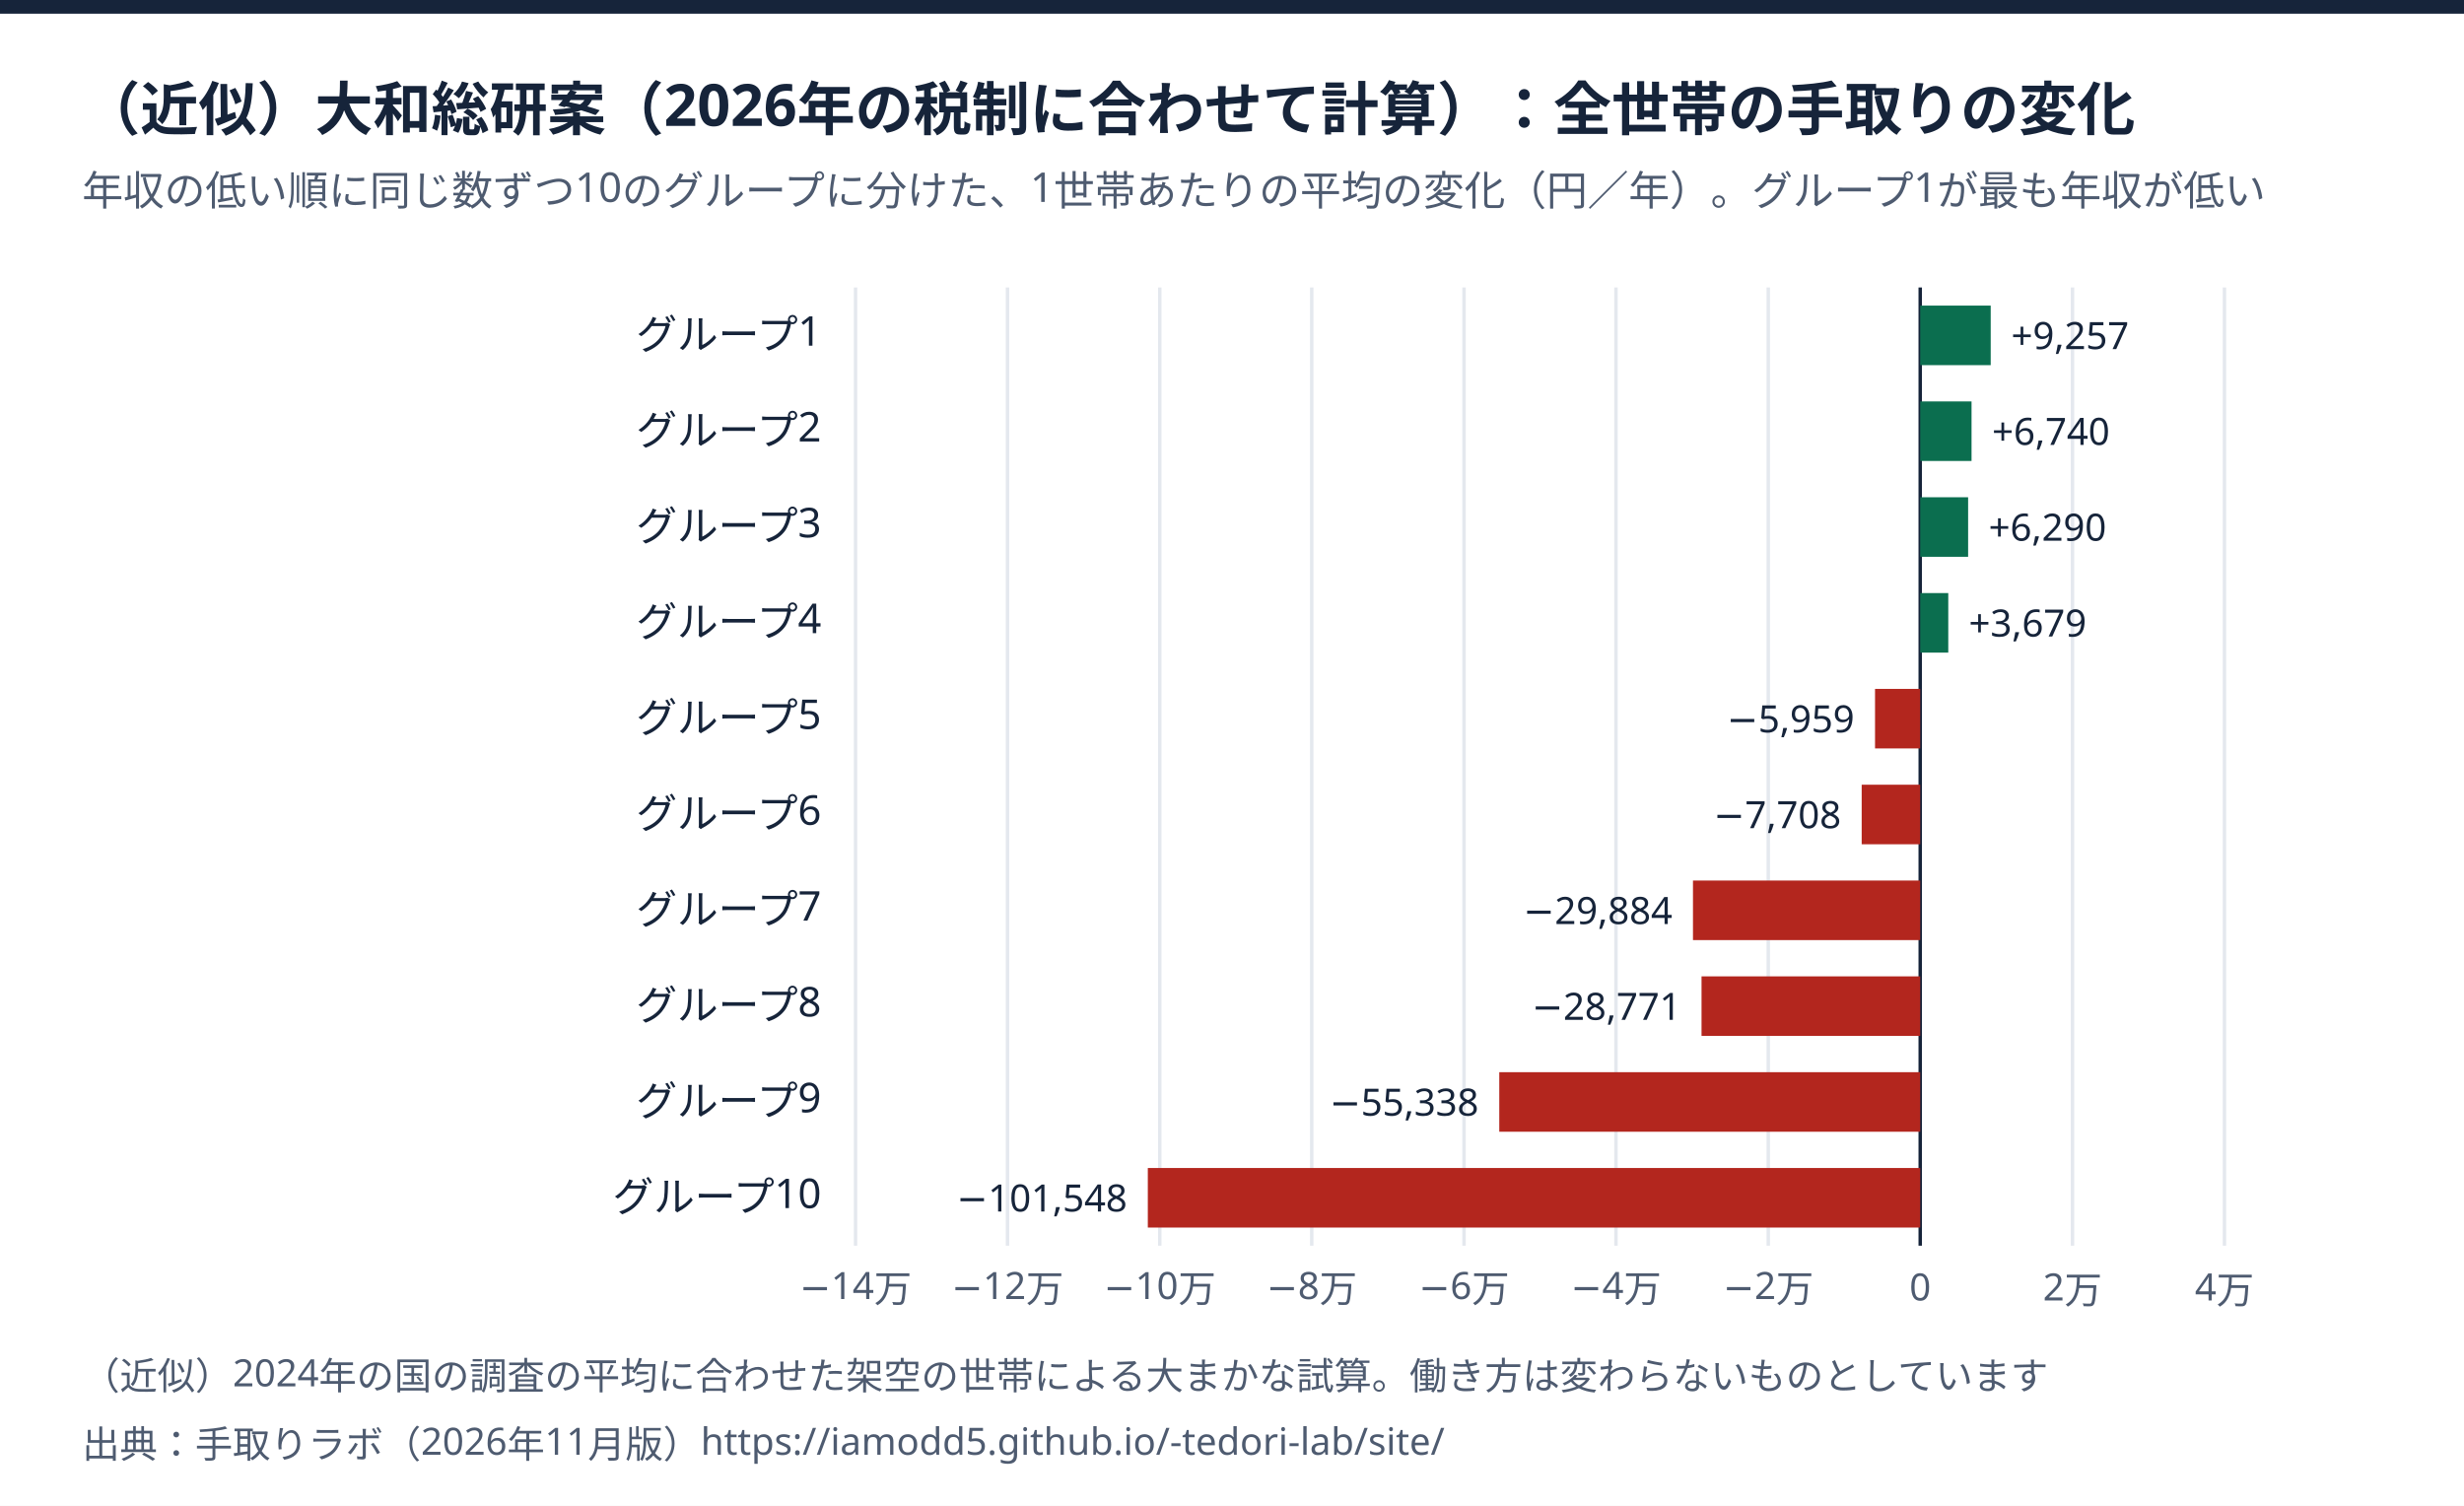
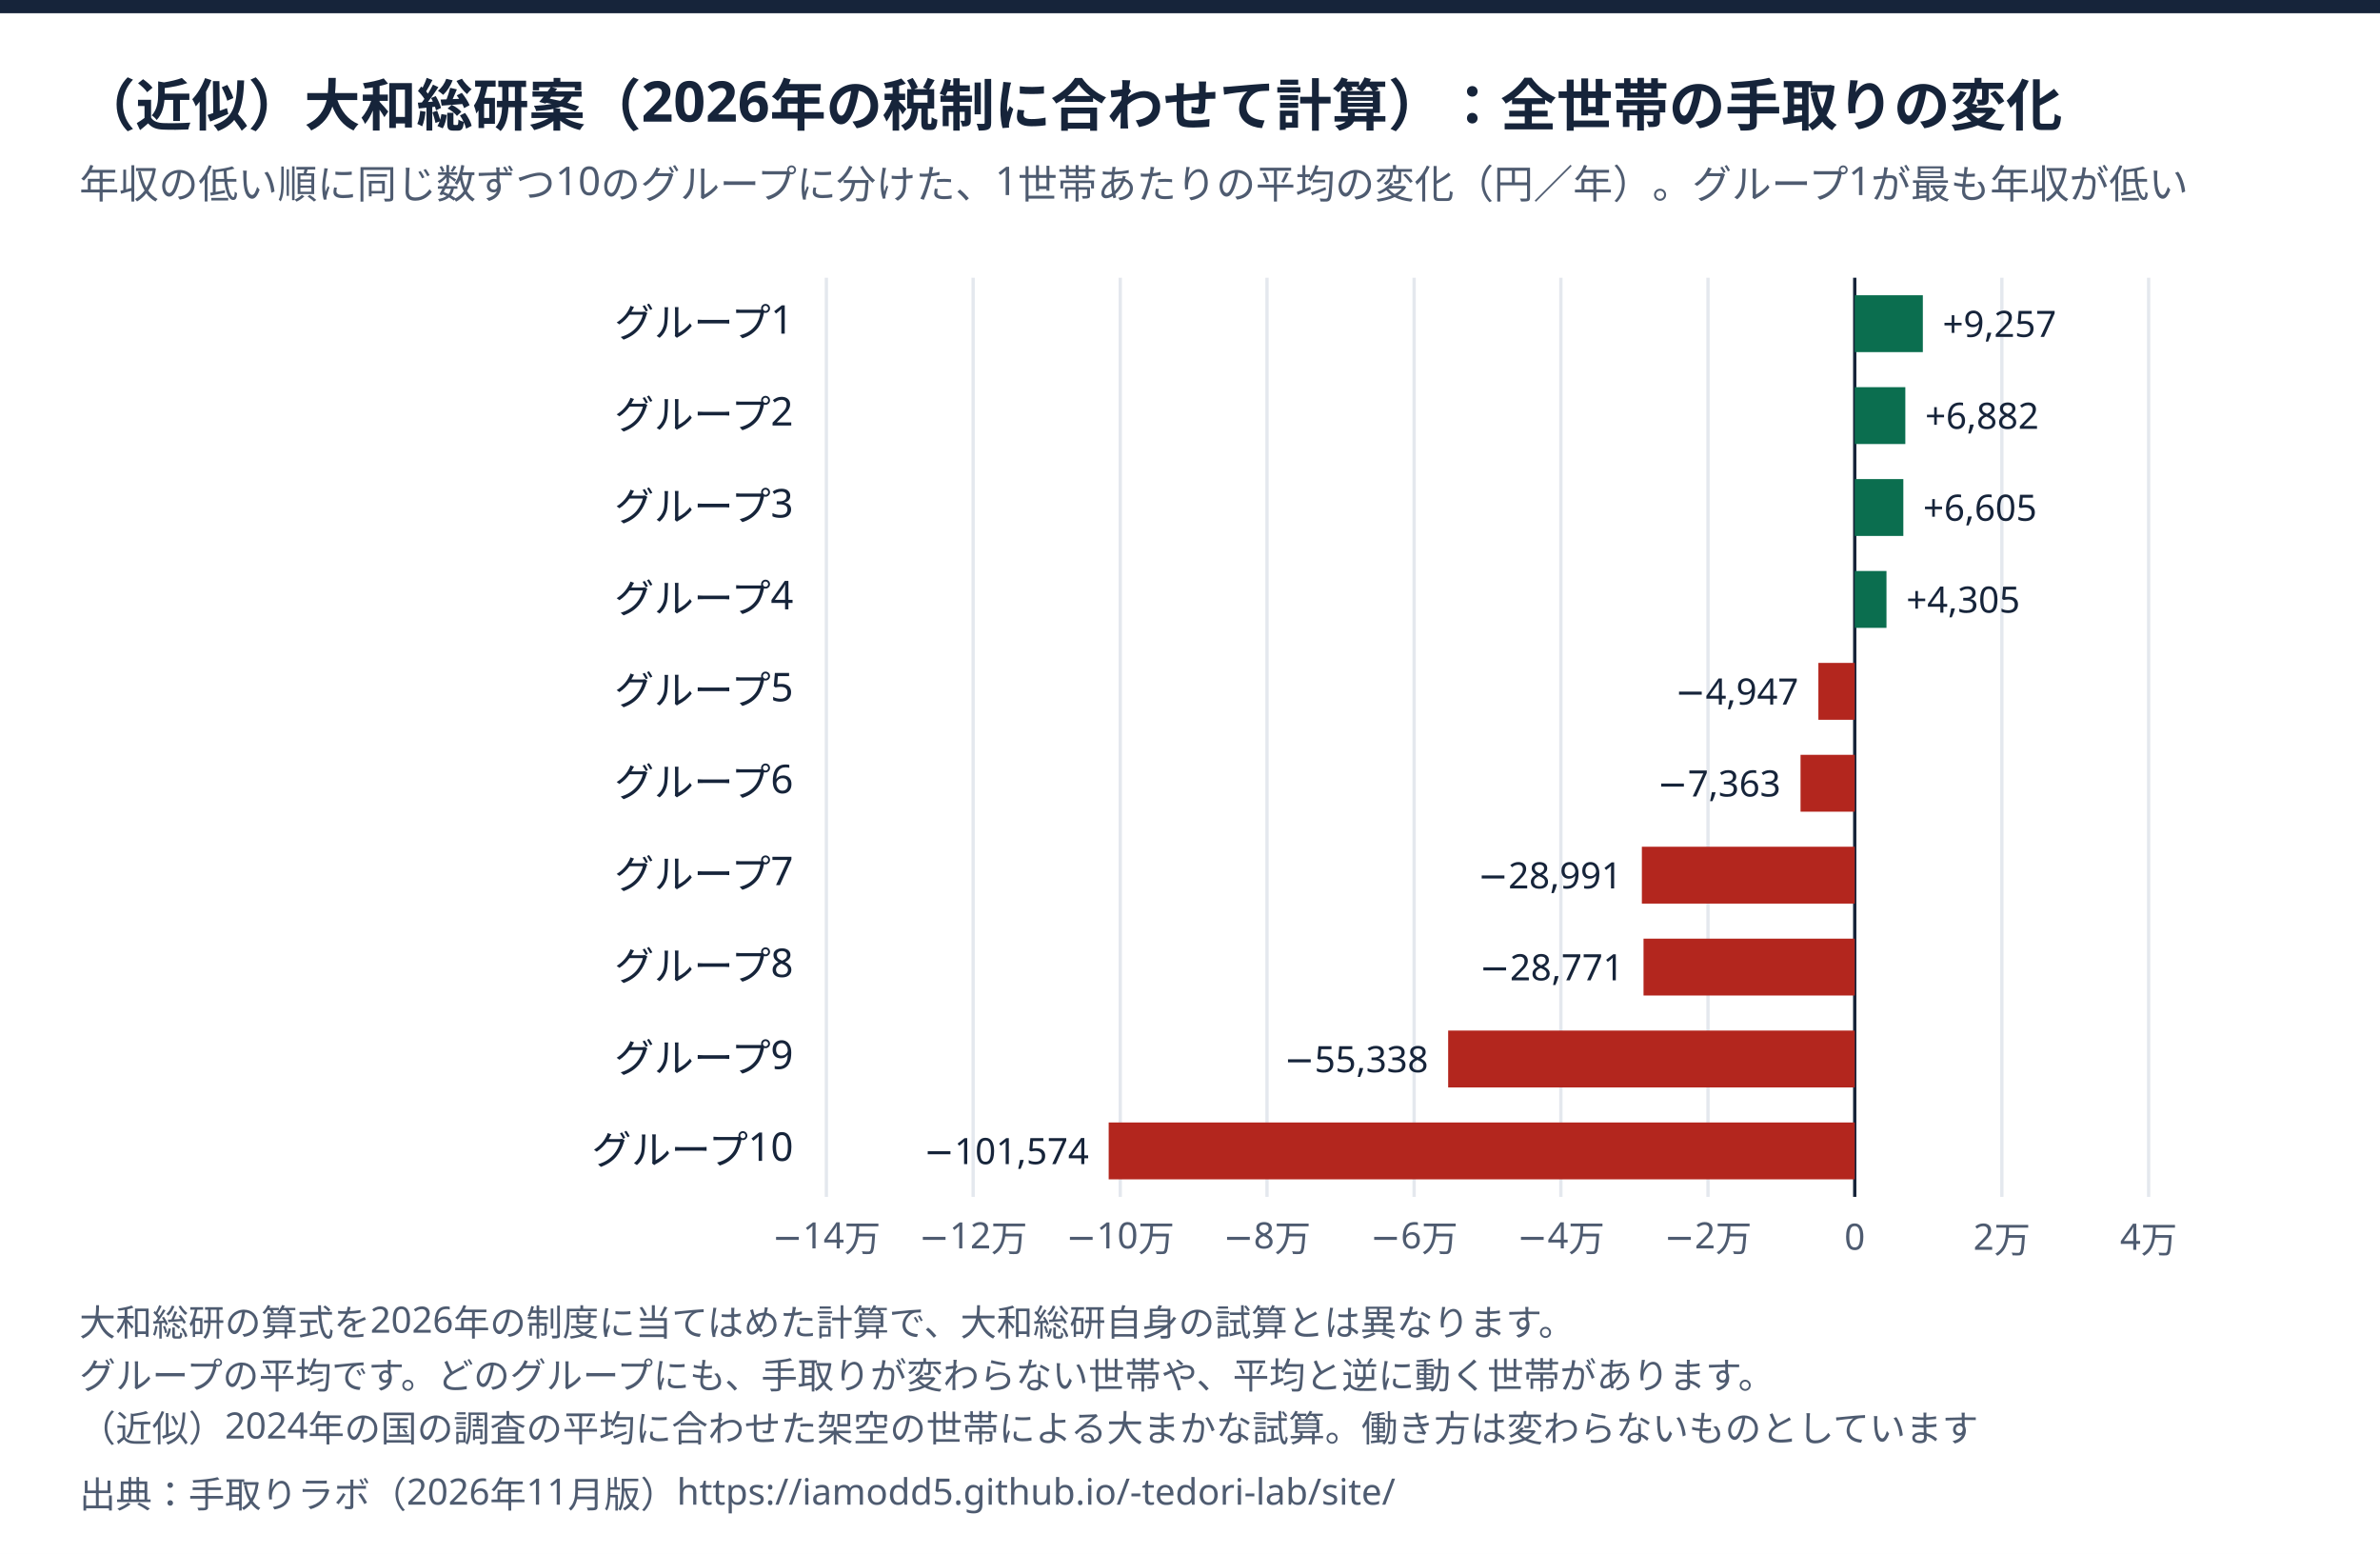
- <svg xmlns="http://www.w3.org/2000/svg" width="720" height="440" viewBox="0 0 720 440" font-family="Hiragino Sans, 'Hiragino Kaku Gothic ProN', 'BIZ UDPGothic', 'Noto Sans JP', 'Yu Gothic', sans-serif">
-   <rect width="720" height="440" fill="#fff" />
+ <svg xmlns="http://www.w3.org/2000/svg" width="720" height="470" viewBox="0 0 720 470" font-family="Hiragino Sans, 'Hiragino Kaku Gothic ProN', 'BIZ UDPGothic', 'Noto Sans JP', 'Yu Gothic', sans-serif">
+   <rect width="720" height="470" fill="#fff" />
  <rect width="720" height="4" fill="#16243A" />
  <text x="24.0" y="38.0" font-size="17" fill="#16243A" text-anchor="start" font-weight="bold">（近似）大和総研案（2026年の税制に合わせて計算）：全世帯の手取りの変化</text>
  <text x="24.0" y="60.0" font-size="12" fill="#4E5B70" text-anchor="start" font-weight="normal">年収の低い順に同じ数ずつ10のグループに分けた、1世帯あたりの平均の変化（円／年）。グループ1が最も年収が低い</text>
-   <line x1="250.0" x2="250.0" y1="84" y2="364" stroke="#E4E8EE" />
-   <text x="250.0" y="380.0" font-size="11" fill="#4E5B70" text-anchor="middle" font-weight="normal">−14万</text>
-   <line x1="294.4" x2="294.4" y1="84" y2="364" stroke="#E4E8EE" />
-   <text x="294.4" y="380.0" font-size="11" fill="#4E5B70" text-anchor="middle" font-weight="normal">−12万</text>
-   <line x1="338.9" x2="338.9" y1="84" y2="364" stroke="#E4E8EE" />
-   <text x="338.9" y="380.0" font-size="11" fill="#4E5B70" text-anchor="middle" font-weight="normal">−10万</text>
-   <line x1="383.3" x2="383.3" y1="84" y2="364" stroke="#E4E8EE" />
-   <text x="383.3" y="380.0" font-size="11" fill="#4E5B70" text-anchor="middle" font-weight="normal">−8万</text>
-   <line x1="427.8" x2="427.8" y1="84" y2="364" stroke="#E4E8EE" />
-   <text x="427.8" y="380.0" font-size="11" fill="#4E5B70" text-anchor="middle" font-weight="normal">−6万</text>
-   <line x1="472.2" x2="472.2" y1="84" y2="364" stroke="#E4E8EE" />
-   <text x="472.2" y="380.0" font-size="11" fill="#4E5B70" text-anchor="middle" font-weight="normal">−4万</text>
-   <line x1="516.7" x2="516.7" y1="84" y2="364" stroke="#E4E8EE" />
-   <text x="516.7" y="380.0" font-size="11" fill="#4E5B70" text-anchor="middle" font-weight="normal">−2万</text>
-   <line x1="561.1" x2="561.1" y1="84" y2="364" stroke="#16243A" />
-   <text x="561.1" y="380.0" font-size="11" fill="#4E5B70" text-anchor="middle" font-weight="normal">0</text>
-   <line x1="605.6" x2="605.6" y1="84" y2="364" stroke="#E4E8EE" />
-   <text x="605.6" y="380.0" font-size="11" fill="#4E5B70" text-anchor="middle" font-weight="normal">2万</text>
-   <line x1="650.0" x2="650.0" y1="84" y2="364" stroke="#E4E8EE" />
-   <text x="650.0" y="380.0" font-size="11" fill="#4E5B70" text-anchor="middle" font-weight="normal">4万</text>
-   <rect x="561.1" y="89.3" width="20.6" height="17.4" fill="#0B6E4F" />
-   <text x="240.0" y="102.0" font-size="12" fill="#16243A" text-anchor="end" font-weight="normal">グループ1</text>
-   <text x="587.7" y="102.0" font-size="11" fill="#16243A" text-anchor="start" font-weight="normal">+9,257</text>
-   <rect x="561.1" y="117.3" width="15.0" height="17.4" fill="#0B6E4F" />
-   <text x="240.0" y="130.0" font-size="12" fill="#16243A" text-anchor="end" font-weight="normal">グループ2</text>
-   <text x="582.1" y="130.0" font-size="11" fill="#16243A" text-anchor="start" font-weight="normal">+6,740</text>
-   <rect x="561.1" y="145.3" width="14.0" height="17.4" fill="#0B6E4F" />
-   <text x="240.0" y="158.0" font-size="12" fill="#16243A" text-anchor="end" font-weight="normal">グループ3</text>
-   <text x="581.1" y="158.0" font-size="11" fill="#16243A" text-anchor="start" font-weight="normal">+6,290</text>
-   <rect x="561.1" y="173.3" width="8.2" height="17.4" fill="#0B6E4F" />
-   <text x="240.0" y="186.0" font-size="12" fill="#16243A" text-anchor="end" font-weight="normal">グループ4</text>
-   <text x="575.3" y="186.0" font-size="11" fill="#16243A" text-anchor="start" font-weight="normal">+3,679</text>
-   <rect x="547.9" y="201.3" width="13.2" height="17.4" fill="#B3261E" />
-   <text x="240.0" y="214.0" font-size="12" fill="#16243A" text-anchor="end" font-weight="normal">グループ5</text>
-   <text x="541.9" y="214.0" font-size="11" fill="#16243A" text-anchor="end" font-weight="normal">−5,959</text>
-   <rect x="544.0" y="229.3" width="17.1" height="17.4" fill="#B3261E" />
-   <text x="240.0" y="242.0" font-size="12" fill="#16243A" text-anchor="end" font-weight="normal">グループ6</text>
-   <text x="538.0" y="242.0" font-size="11" fill="#16243A" text-anchor="end" font-weight="normal">−7,708</text>
-   <rect x="494.7" y="257.3" width="66.4" height="17.4" fill="#B3261E" />
-   <text x="240.0" y="270.0" font-size="12" fill="#16243A" text-anchor="end" font-weight="normal">グループ7</text>
-   <text x="488.7" y="270.0" font-size="11" fill="#16243A" text-anchor="end" font-weight="normal">−29,884</text>
-   <rect x="497.2" y="285.3" width="63.9" height="17.4" fill="#B3261E" />
-   <text x="240.0" y="298.0" font-size="12" fill="#16243A" text-anchor="end" font-weight="normal">グループ8</text>
-   <text x="491.2" y="298.0" font-size="11" fill="#16243A" text-anchor="end" font-weight="normal">−28,771</text>
-   <rect x="438.1" y="313.3" width="123.0" height="17.4" fill="#B3261E" />
-   <text x="240.0" y="326.0" font-size="12" fill="#16243A" text-anchor="end" font-weight="normal">グループ9</text>
-   <text x="432.1" y="326.0" font-size="11" fill="#16243A" text-anchor="end" font-weight="normal">−55,338</text>
-   <rect x="335.4" y="341.3" width="225.7" height="17.4" fill="#B3261E" />
-   <text x="240.0" y="354.0" font-size="12" fill="#16243A" text-anchor="end" font-weight="normal">グループ10</text>
-   <text x="329.4" y="354.0" font-size="11" fill="#16243A" text-anchor="end" font-weight="normal">−101,548</text>
-   <text x="24.0" y="406.0" font-size="11" fill="#4E5B70" text-anchor="start" font-weight="normal">（近似）2024年の国の調査の平均に合わせた架空の世帯による大まかな試算。働き方は変わらないものとしています</text>
-   <text x="24.0" y="426.0" font-size="11" fill="#4E5B70" text-anchor="start" font-weight="normal">出典：手取りラボ（2026年11月版）https://iamodd5.github.io/-tedori-lab/site/</text>
+   <line x1="250.0" x2="250.0" y1="84" y2="362" stroke="#E4E8EE" />
+   <text x="250.0" y="378.0" font-size="11" fill="#4E5B70" text-anchor="middle" font-weight="normal">−14万</text>
+   <line x1="294.4" x2="294.4" y1="84" y2="362" stroke="#E4E8EE" />
+   <text x="294.4" y="378.0" font-size="11" fill="#4E5B70" text-anchor="middle" font-weight="normal">−12万</text>
+   <line x1="338.9" x2="338.9" y1="84" y2="362" stroke="#E4E8EE" />
+   <text x="338.9" y="378.0" font-size="11" fill="#4E5B70" text-anchor="middle" font-weight="normal">−10万</text>
+   <line x1="383.3" x2="383.3" y1="84" y2="362" stroke="#E4E8EE" />
+   <text x="383.3" y="378.0" font-size="11" fill="#4E5B70" text-anchor="middle" font-weight="normal">−8万</text>
+   <line x1="427.8" x2="427.8" y1="84" y2="362" stroke="#E4E8EE" />
+   <text x="427.8" y="378.0" font-size="11" fill="#4E5B70" text-anchor="middle" font-weight="normal">−6万</text>
+   <line x1="472.2" x2="472.2" y1="84" y2="362" stroke="#E4E8EE" />
+   <text x="472.2" y="378.0" font-size="11" fill="#4E5B70" text-anchor="middle" font-weight="normal">−4万</text>
+   <line x1="516.7" x2="516.7" y1="84" y2="362" stroke="#E4E8EE" />
+   <text x="516.7" y="378.0" font-size="11" fill="#4E5B70" text-anchor="middle" font-weight="normal">−2万</text>
+   <line x1="561.1" x2="561.1" y1="84" y2="362" stroke="#16243A" />
+   <text x="561.1" y="378.0" font-size="11" fill="#4E5B70" text-anchor="middle" font-weight="normal">0</text>
+   <line x1="605.6" x2="605.6" y1="84" y2="362" stroke="#E4E8EE" />
+   <text x="605.6" y="378.0" font-size="11" fill="#4E5B70" text-anchor="middle" font-weight="normal">2万</text>
+   <line x1="650.0" x2="650.0" y1="84" y2="362" stroke="#E4E8EE" />
+   <text x="650.0" y="378.0" font-size="11" fill="#4E5B70" text-anchor="middle" font-weight="normal">4万</text>
+   <rect x="561.1" y="89.3" width="20.6" height="17.2" fill="#0B6E4F" />
+   <text x="240.0" y="101.9" font-size="12" fill="#16243A" text-anchor="end" font-weight="normal">グループ1</text>
+   <text x="587.7" y="101.9" font-size="11" fill="#16243A" text-anchor="start" font-weight="normal">+9,257</text>
+   <rect x="561.1" y="117.1" width="15.3" height="17.2" fill="#0B6E4F" />
+   <text x="240.0" y="129.7" font-size="12" fill="#16243A" text-anchor="end" font-weight="normal">グループ2</text>
+   <text x="582.4" y="129.7" font-size="11" fill="#16243A" text-anchor="start" font-weight="normal">+6,882</text>
+   <rect x="561.1" y="144.9" width="14.7" height="17.2" fill="#0B6E4F" />
+   <text x="240.0" y="157.5" font-size="12" fill="#16243A" text-anchor="end" font-weight="normal">グループ3</text>
+   <text x="581.8" y="157.5" font-size="11" fill="#16243A" text-anchor="start" font-weight="normal">+6,605</text>
+   <rect x="561.1" y="172.7" width="9.6" height="17.2" fill="#0B6E4F" />
+   <text x="240.0" y="185.3" font-size="12" fill="#16243A" text-anchor="end" font-weight="normal">グループ4</text>
+   <text x="576.7" y="185.3" font-size="11" fill="#16243A" text-anchor="start" font-weight="normal">+4,305</text>
+   <rect x="550.1" y="200.5" width="11.0" height="17.2" fill="#B3261E" />
+   <text x="240.0" y="213.1" font-size="12" fill="#16243A" text-anchor="end" font-weight="normal">グループ5</text>
+   <text x="544.1" y="213.1" font-size="11" fill="#16243A" text-anchor="end" font-weight="normal">−4,947</text>
+   <rect x="544.7" y="228.3" width="16.4" height="17.2" fill="#B3261E" />
+   <text x="240.0" y="240.9" font-size="12" fill="#16243A" text-anchor="end" font-weight="normal">グループ6</text>
+   <text x="538.7" y="240.9" font-size="11" fill="#16243A" text-anchor="end" font-weight="normal">−7,363</text>
+   <rect x="496.7" y="256.1" width="64.4" height="17.2" fill="#B3261E" />
+   <text x="240.0" y="268.7" font-size="12" fill="#16243A" text-anchor="end" font-weight="normal">グループ7</text>
+   <text x="490.7" y="268.7" font-size="11" fill="#16243A" text-anchor="end" font-weight="normal">−28,991</text>
+   <rect x="497.2" y="283.9" width="63.9" height="17.2" fill="#B3261E" />
+   <text x="240.0" y="296.5" font-size="12" fill="#16243A" text-anchor="end" font-weight="normal">グループ8</text>
+   <text x="491.2" y="296.5" font-size="11" fill="#16243A" text-anchor="end" font-weight="normal">−28,771</text>
+   <rect x="438.1" y="311.7" width="123.0" height="17.2" fill="#B3261E" />
+   <text x="240.0" y="324.3" font-size="12" fill="#16243A" text-anchor="end" font-weight="normal">グループ9</text>
+   <text x="432.1" y="324.3" font-size="11" fill="#16243A" text-anchor="end" font-weight="normal">−55,338</text>
+   <rect x="335.4" y="339.5" width="225.7" height="17.2" fill="#B3261E" />
+   <text x="240.0" y="352.1" font-size="12" fill="#16243A" text-anchor="end" font-weight="normal">グループ10</text>
+   <text x="329.4" y="352.1" font-size="11" fill="#16243A" text-anchor="end" font-weight="normal">−101,574</text>
+   <text x="24.0" y="404.0" font-size="11" fill="#4E5B70" text-anchor="start" font-weight="normal">大和総研の算式を2026年の制度に当てはめた計算で、大和総研自身の試算とは異なります。</text>
+   <text x="24.0" y="420.0" font-size="11" fill="#4E5B70" text-anchor="start" font-weight="normal">グループの平均です。どのグループにも、手取りが変わらない世帯や、平均と逆に動く世帯があります。</text>
+   <text x="24.0" y="436.0" font-size="11" fill="#4E5B70" text-anchor="start" font-weight="normal">（近似）2024年の国の調査の平均に合わせた架空の世帯による大まかな試算。働き方は変わらないものとしています</text>
+   <text x="24.0" y="456.0" font-size="11" fill="#4E5B70" text-anchor="start" font-weight="normal">出典：手取りラボ（2026年11月版）https://iamodd5.github.io/-tedori-lab/site/</text>
</svg>
